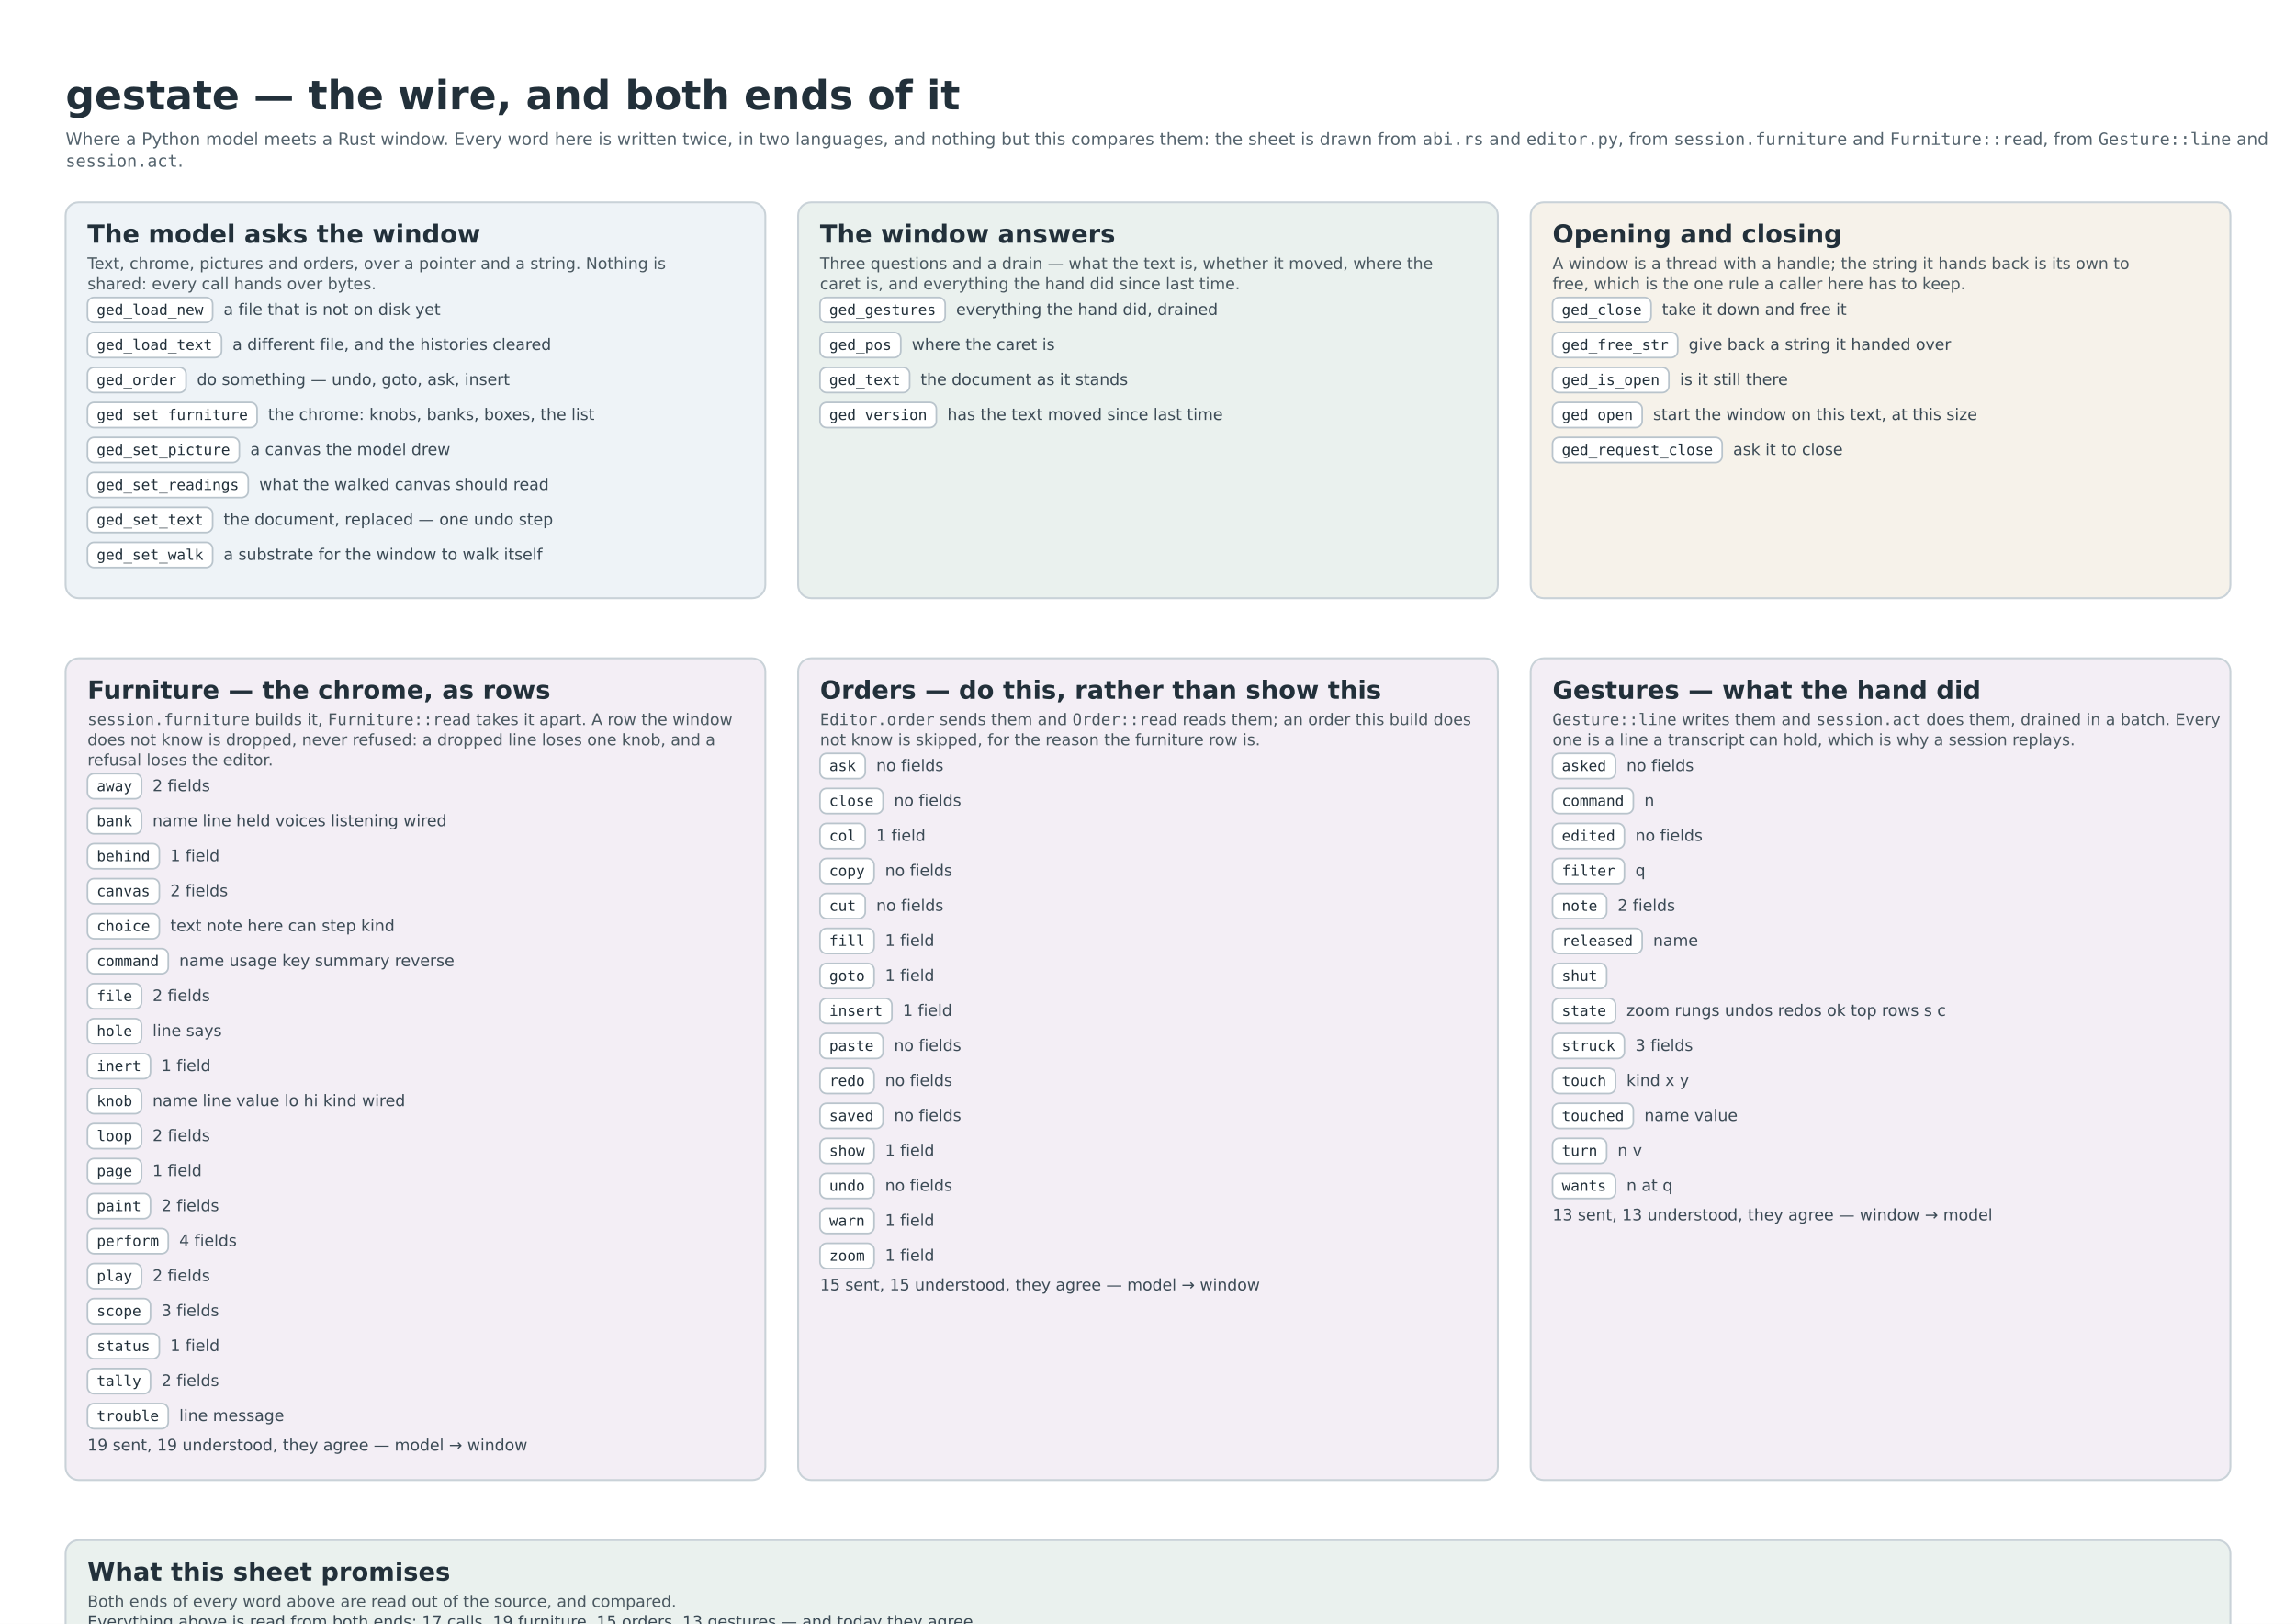
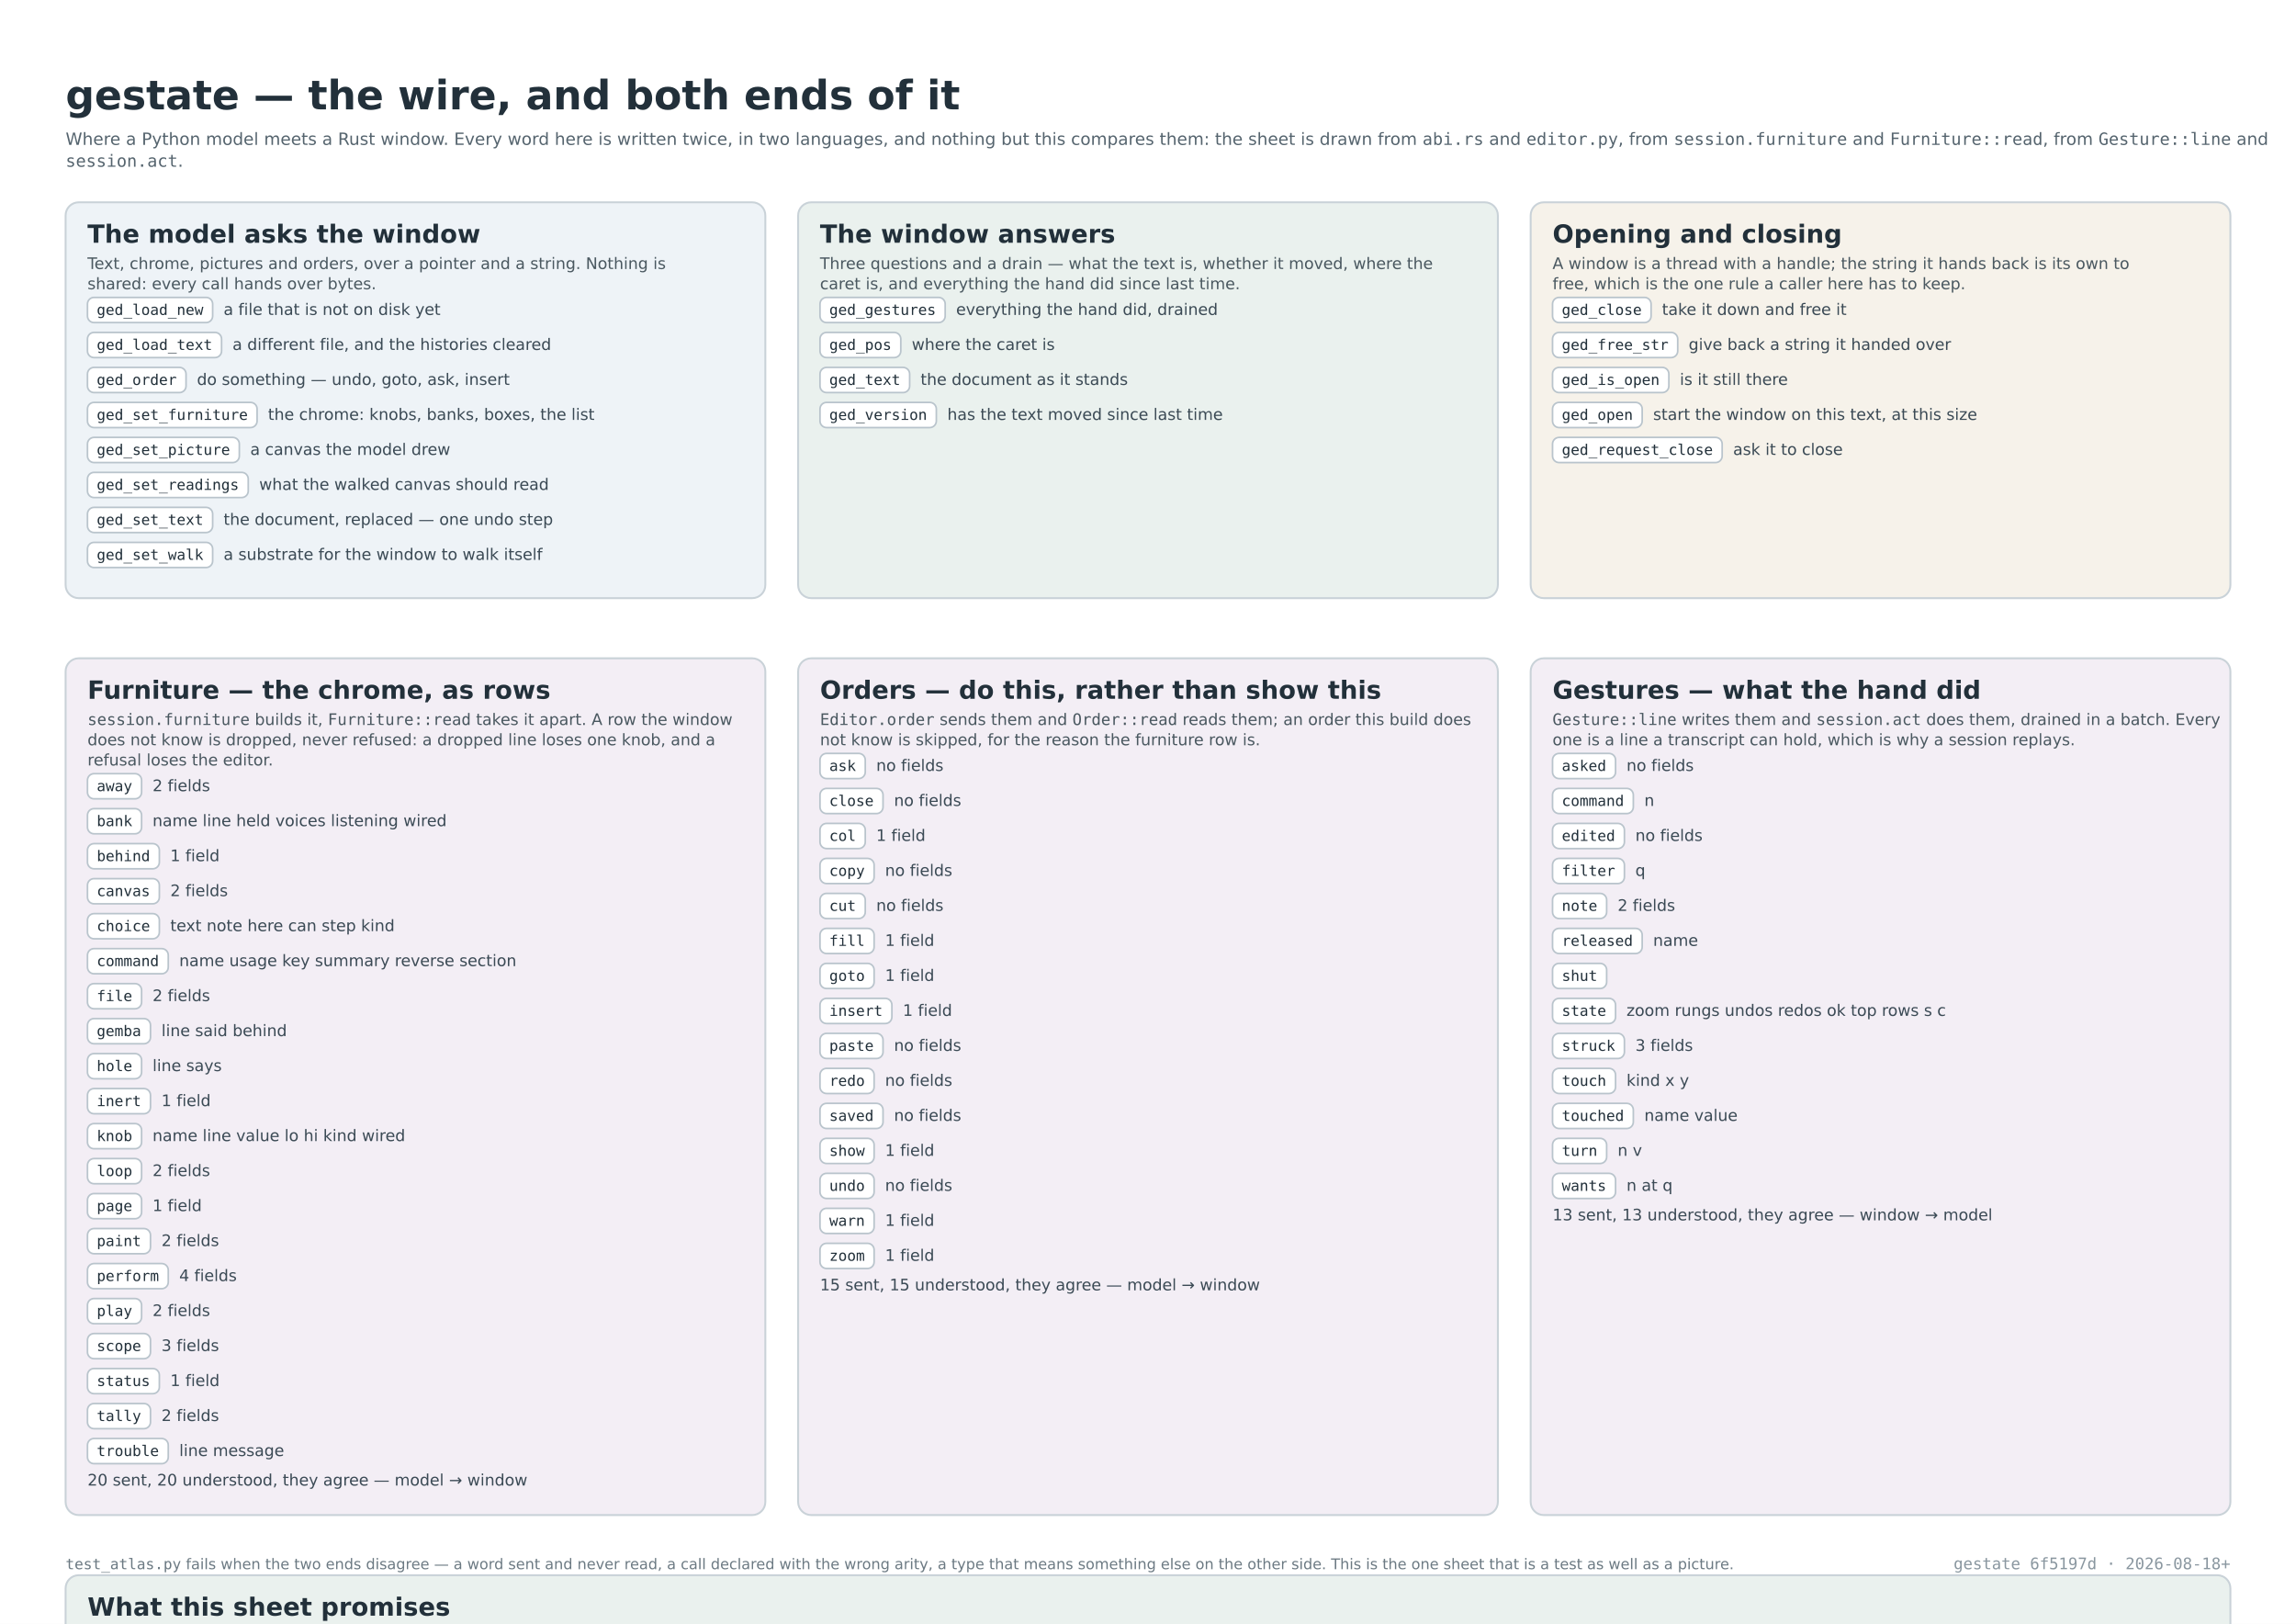
<svg xmlns="http://www.w3.org/2000/svg" width="420mm" height="297mm" viewBox="0 0 420 297">
  <defs>
    <marker id="tip" viewBox="0 0 10 10" refX="9" refY="5" markerWidth="5" markerHeight="5" orient="auto-start-reverse">
      <path d="M 0 1 L 9 5 L 0 9 z" fill="#3b4a55" />
    </marker>
  </defs>
  <style>
  text { font-family: 'DejaVu Sans', Verdana, sans-serif; fill: #22303a; }
  .mono, .chiptext { font-family: 'DejaVu Sans Mono', Consolas, monospace; }
  .title { font-size: 7.4px; font-weight: 700; }
  .subtitle { font-size: 3.1px; fill: #55646e; }
  .foot { font-size: 2.7px; fill: #6b7982; }
  .stamp { font-size: 2.9px; fill: #8a97a0; text-anchor: end; font-family: 'DejaVu Sans Mono', Consolas, monospace; }
  .lane { stroke: #c9d2d8; stroke-width: 0.35; }
  .lanetitle { font-size: 4.6px; font-weight: 700; }
  .step { font-size: 3.6px; font-weight: 700; }
  .stepnum { font-size: 3.2px; fill: #93a2ab; }
  .home { font-size: 2.6px; fill: #6b7982; text-anchor: end; }
  .refuses { font-size: 2.6px; fill: #8a5a5a; }
  .note { font-size: 2.9px; fill: #4a5860; }
  .extra { font-size: 2.9px; fill: #3b4a55; }
  .chip { fill: #ffffff; stroke: #b9c4cc; stroke-width: 0.3; }
  .chiptext { font-size: 2.7px; text-anchor: middle; }
  .edge { stroke: #3b4a55; stroke-width: 0.55; fill: none; }
  .edgetext { font-size: 2.7px; fill: #3b4a55; text-anchor: middle; }
</style>
  <rect x="0" y="0" width="420" height="297" fill="#ffffff" />
  <text class="title" x="12.00" y="20.00">gestate — the wire, and both ends of it</text>
  <text class="subtitle" x="12.00" y="26.50">Where a Python model meets a Rust window. Every word here is written twice, in two languages, and nothing but this compares them: the sheet is drawn from <tspan class="mono">abi.rs</tspan> and <tspan class="mono">editor.py</tspan>, from <tspan class="mono">session.furniture</tspan> and <tspan class="mono">Furniture::read</tspan>, from <tspan class="mono">Gesture::line</tspan> and</text>
  <text class="subtitle" x="12.00" y="30.50">
    <tspan class="mono">session.act</tspan>.</text>
  <text class="foot" x="12.00" y="287.00">
    <tspan class="mono">test_atlas.py</tspan> fails when the two ends disagree — a word sent and never read, a call declared with the wrong arity, a type that means something else on the other side. This is the one sheet that is a test as well as a picture.</text>
-   <text class="stamp" x="408.00" y="287.00">gestate d199d22 · 2026-08-17</text>
+   <text class="stamp" x="408.00" y="287.00">gestate 6f5197d · 2026-08-18+</text>
  <rect class="lane" x="12.00" y="37.00" width="128.00" height="72.40" rx="2.4" style="fill:#eef3f7" />
  <text class="lanetitle" x="16.00" y="44.40">The model asks the window</text>
  <text class="note" x="16.00" y="49.20">Text, chrome, pictures and orders, over a pointer and a string. Nothing is</text>
  <text class="note" x="16.00" y="52.90">shared: every call hands over bytes.</text>
  <rect class="chip" x="16.00" y="54.40" width="22.90" height="4.6" rx="1.2" />
  <text class="chiptext" x="27.45" y="57.60">ged_load_new</text>
  <text class="extra" x="40.90" y="57.60">a file that is not on disk yet</text>
  <rect class="chip" x="16.00" y="60.80" width="24.53" height="4.6" rx="1.2" />
  <text class="chiptext" x="28.27" y="64.00">ged_load_text</text>
  <text class="extra" x="42.53" y="64.00">a different file, and the histories cleared</text>
  <rect class="chip" x="16.00" y="67.20" width="18.03" height="4.6" rx="1.2" />
  <text class="chiptext" x="25.01" y="70.40">ged_order</text>
  <text class="extra" x="36.03" y="70.40">do something — undo, goto, ask, insert</text>
  <rect class="chip" x="16.00" y="73.60" width="31.03" height="4.6" rx="1.2" />
  <text class="chiptext" x="31.52" y="76.80">ged_set_furniture</text>
  <text class="extra" x="49.03" y="76.80">the chrome: knobs, banks, boxes, the list</text>
  <rect class="chip" x="16.00" y="80.00" width="27.78" height="4.6" rx="1.2" />
  <text class="chiptext" x="29.89" y="83.20">ged_set_picture</text>
  <text class="extra" x="45.78" y="83.20">a canvas the model drew</text>
  <rect class="chip" x="16.00" y="86.40" width="29.41" height="4.6" rx="1.2" />
  <text class="chiptext" x="30.70" y="89.60">ged_set_readings</text>
  <text class="extra" x="47.41" y="89.60">what the walked canvas should read</text>
  <rect class="chip" x="16.00" y="92.80" width="22.90" height="4.6" rx="1.2" />
  <text class="chiptext" x="27.45" y="96.00">ged_set_text</text>
  <text class="extra" x="40.90" y="96.00">the document, replaced — one undo step</text>
  <rect class="chip" x="16.00" y="99.20" width="22.90" height="4.6" rx="1.2" />
  <text class="chiptext" x="27.45" y="102.40">ged_set_walk</text>
  <text class="extra" x="40.90" y="102.40">a substrate for the window to walk itself</text>
  <rect class="lane" x="146.00" y="37.00" width="128.00" height="72.40" rx="2.4" style="fill:#eaf1ee" />
  <text class="lanetitle" x="150.00" y="44.40">The window answers</text>
  <text class="note" x="150.00" y="49.20">Three questions and a drain — what the text is, whether it moved, where the</text>
  <text class="note" x="150.00" y="52.90">caret is, and everything the hand did since last time.</text>
  <rect class="chip" x="150.00" y="54.40" width="22.90" height="4.6" rx="1.2" />
  <text class="chiptext" x="161.45" y="57.60">ged_gestures</text>
  <text class="extra" x="174.90" y="57.60">everything the hand did, drained</text>
  <rect class="chip" x="150.00" y="60.80" width="14.78" height="4.6" rx="1.2" />
  <text class="chiptext" x="157.39" y="64.00">ged_pos</text>
  <text class="extra" x="166.78" y="64.00">where the caret is</text>
  <rect class="chip" x="150.00" y="67.20" width="16.40" height="4.6" rx="1.2" />
  <text class="chiptext" x="158.20" y="70.40">ged_text</text>
  <text class="extra" x="168.40" y="70.40">the document as it stands</text>
  <rect class="chip" x="150.00" y="73.60" width="21.28" height="4.6" rx="1.2" />
  <text class="chiptext" x="160.64" y="76.80">ged_version</text>
  <text class="extra" x="173.28" y="76.80">has the text moved since last time</text>
  <rect class="lane" x="280.00" y="37.00" width="128.00" height="72.40" rx="2.4" style="fill:#f6f2ea" />
  <text class="lanetitle" x="284.00" y="44.40">Opening and closing</text>
  <text class="note" x="284.00" y="49.20">A window is a thread with a handle; the string it hands back is its own to</text>
  <text class="note" x="284.00" y="52.90">free, which is the one rule a caller here has to keep.</text>
  <rect class="chip" x="284.00" y="54.40" width="18.03" height="4.6" rx="1.2" />
  <text class="chiptext" x="293.01" y="57.60">ged_close</text>
  <text class="extra" x="304.03" y="57.60">take it down and free it</text>
  <rect class="chip" x="284.00" y="60.80" width="22.90" height="4.6" rx="1.2" />
  <text class="chiptext" x="295.45" y="64.00">ged_free_str</text>
  <text class="extra" x="308.90" y="64.00">give back a string it handed over</text>
  <rect class="chip" x="284.00" y="67.20" width="21.28" height="4.6" rx="1.2" />
  <text class="chiptext" x="294.64" y="70.40">ged_is_open</text>
  <text class="extra" x="307.28" y="70.40">is it still there</text>
  <rect class="chip" x="284.00" y="73.60" width="16.40" height="4.6" rx="1.2" />
  <text class="chiptext" x="292.20" y="76.80">ged_open</text>
  <text class="extra" x="302.40" y="76.80">start the window on this text, at this size</text>
  <rect class="chip" x="284.00" y="80.00" width="31.03" height="4.6" rx="1.2" />
  <text class="chiptext" x="299.52" y="83.20">ged_request_close</text>
  <text class="extra" x="317.03" y="83.20">ask it to close</text>
-   <rect class="lane" x="12.00" y="120.40" width="128.00" height="150.30" rx="2.4" style="fill:#f3eef5" />
+   <rect class="lane" x="12.00" y="120.40" width="128.00" height="156.70" rx="2.4" style="fill:#f3eef5" />
  <text class="lanetitle" x="16.00" y="127.80">Furniture — the chrome, as rows</text>
  <text class="note" x="16.00" y="132.60">
    <tspan class="mono">session.furniture</tspan> builds it, <tspan class="mono">Furniture::read</tspan> takes it apart. A row the window</text>
  <text class="note" x="16.00" y="136.30">does not know is dropped, never refused: a dropped line loses one knob, and a</text>
  <text class="note" x="16.00" y="140.00">refusal loses the editor.</text>
  <rect class="chip" x="16.00" y="141.50" width="9.90" height="4.6" rx="1.2" />
  <text class="chiptext" x="20.95" y="144.70">away</text>
  <text class="extra" x="27.90" y="144.70">2 fields</text>
  <rect class="chip" x="16.00" y="147.90" width="9.90" height="4.6" rx="1.2" />
  <text class="chiptext" x="20.95" y="151.10">bank</text>
  <text class="extra" x="27.90" y="151.10">name line held voices listening wired</text>
  <rect class="chip" x="16.00" y="154.30" width="13.15" height="4.6" rx="1.2" />
  <text class="chiptext" x="22.58" y="157.50">behind</text>
  <text class="extra" x="31.15" y="157.50">1 field</text>
  <rect class="chip" x="16.00" y="160.70" width="13.15" height="4.6" rx="1.2" />
  <text class="chiptext" x="22.58" y="163.90">canvas</text>
  <text class="extra" x="31.15" y="163.90">2 fields</text>
  <rect class="chip" x="16.00" y="167.10" width="13.15" height="4.6" rx="1.2" />
  <text class="chiptext" x="22.58" y="170.30">choice</text>
  <text class="extra" x="31.15" y="170.30">text note here can step kind</text>
  <rect class="chip" x="16.00" y="173.50" width="14.78" height="4.6" rx="1.2" />
  <text class="chiptext" x="23.39" y="176.70">command</text>
-   <text class="extra" x="32.78" y="176.70">name usage key summary reverse</text>
+   <text class="extra" x="32.78" y="176.70">name usage key summary reverse section</text>
  <rect class="chip" x="16.00" y="179.90" width="9.90" height="4.6" rx="1.2" />
  <text class="chiptext" x="20.95" y="183.10">file</text>
  <text class="extra" x="27.90" y="183.10">2 fields</text>
-   <rect class="chip" x="16.00" y="186.30" width="9.90" height="4.6" rx="1.2" />
-   <text class="chiptext" x="20.95" y="189.50">hole</text>
-   <text class="extra" x="27.90" y="189.50">line says</text>
-   <rect class="chip" x="16.00" y="192.70" width="11.53" height="4.6" rx="1.2" />
-   <text class="chiptext" x="21.76" y="195.90">inert</text>
-   <text class="extra" x="29.53" y="195.90">1 field</text>
-   <rect class="chip" x="16.00" y="199.10" width="9.90" height="4.6" rx="1.2" />
-   <text class="chiptext" x="20.95" y="202.30">knob</text>
-   <text class="extra" x="27.90" y="202.30">name line value lo hi kind wired</text>
+   <rect class="chip" x="16.00" y="186.30" width="11.53" height="4.6" rx="1.2" />
+   <text class="chiptext" x="21.76" y="189.50">gemba</text>
+   <text class="extra" x="29.53" y="189.50">line said behind</text>
+   <rect class="chip" x="16.00" y="192.70" width="9.90" height="4.6" rx="1.2" />
+   <text class="chiptext" x="20.95" y="195.90">hole</text>
+   <text class="extra" x="27.90" y="195.90">line says</text>
+   <rect class="chip" x="16.00" y="199.10" width="11.53" height="4.6" rx="1.2" />
+   <text class="chiptext" x="21.76" y="202.30">inert</text>
+   <text class="extra" x="29.53" y="202.30">1 field</text>
  <rect class="chip" x="16.00" y="205.50" width="9.90" height="4.6" rx="1.2" />
-   <text class="chiptext" x="20.95" y="208.70">loop</text>
-   <text class="extra" x="27.90" y="208.70">2 fields</text>
+   <text class="chiptext" x="20.95" y="208.70">knob</text>
+   <text class="extra" x="27.90" y="208.70">name line value lo hi kind wired</text>
  <rect class="chip" x="16.00" y="211.90" width="9.90" height="4.6" rx="1.2" />
-   <text class="chiptext" x="20.95" y="215.10">page</text>
-   <text class="extra" x="27.90" y="215.10">1 field</text>
-   <rect class="chip" x="16.00" y="218.30" width="11.53" height="4.6" rx="1.2" />
-   <text class="chiptext" x="21.76" y="221.50">paint</text>
-   <text class="extra" x="29.53" y="221.50">2 fields</text>
-   <rect class="chip" x="16.00" y="224.70" width="14.78" height="4.6" rx="1.2" />
-   <text class="chiptext" x="23.39" y="227.90">perform</text>
-   <text class="extra" x="32.78" y="227.90">4 fields</text>
-   <rect class="chip" x="16.00" y="231.10" width="9.90" height="4.6" rx="1.2" />
-   <text class="chiptext" x="20.95" y="234.30">play</text>
-   <text class="extra" x="27.90" y="234.30">2 fields</text>
-   <rect class="chip" x="16.00" y="237.50" width="11.53" height="4.6" rx="1.2" />
-   <text class="chiptext" x="21.76" y="240.70">scope</text>
-   <text class="extra" x="29.53" y="240.70">3 fields</text>
-   <rect class="chip" x="16.00" y="243.90" width="13.15" height="4.6" rx="1.2" />
-   <text class="chiptext" x="22.58" y="247.10">status</text>
-   <text class="extra" x="31.15" y="247.10">1 field</text>
-   <rect class="chip" x="16.00" y="250.30" width="11.53" height="4.6" rx="1.2" />
-   <text class="chiptext" x="21.76" y="253.50">tally</text>
-   <text class="extra" x="29.53" y="253.50">2 fields</text>
-   <rect class="chip" x="16.00" y="256.70" width="14.78" height="4.6" rx="1.2" />
-   <text class="chiptext" x="23.39" y="259.90">trouble</text>
-   <text class="extra" x="32.78" y="259.90">line message</text>
-   <text class="extra" x="16.00" y="265.30">19 sent, 19 understood, they agree — model → window</text>
-   <rect class="lane" x="146.00" y="120.40" width="128.00" height="150.30" rx="2.4" style="fill:#f3eef5" />
+   <text class="chiptext" x="20.95" y="215.10">loop</text>
+   <text class="extra" x="27.90" y="215.10">2 fields</text>
+   <rect class="chip" x="16.00" y="218.30" width="9.90" height="4.6" rx="1.2" />
+   <text class="chiptext" x="20.95" y="221.50">page</text>
+   <text class="extra" x="27.90" y="221.50">1 field</text>
+   <rect class="chip" x="16.00" y="224.70" width="11.53" height="4.6" rx="1.2" />
+   <text class="chiptext" x="21.76" y="227.90">paint</text>
+   <text class="extra" x="29.53" y="227.90">2 fields</text>
+   <rect class="chip" x="16.00" y="231.10" width="14.78" height="4.6" rx="1.2" />
+   <text class="chiptext" x="23.39" y="234.30">perform</text>
+   <text class="extra" x="32.78" y="234.30">4 fields</text>
+   <rect class="chip" x="16.00" y="237.50" width="9.90" height="4.6" rx="1.2" />
+   <text class="chiptext" x="20.95" y="240.70">play</text>
+   <text class="extra" x="27.90" y="240.70">2 fields</text>
+   <rect class="chip" x="16.00" y="243.90" width="11.53" height="4.6" rx="1.2" />
+   <text class="chiptext" x="21.76" y="247.10">scope</text>
+   <text class="extra" x="29.53" y="247.10">3 fields</text>
+   <rect class="chip" x="16.00" y="250.30" width="13.15" height="4.6" rx="1.2" />
+   <text class="chiptext" x="22.58" y="253.50">status</text>
+   <text class="extra" x="31.15" y="253.50">1 field</text>
+   <rect class="chip" x="16.00" y="256.70" width="11.53" height="4.6" rx="1.2" />
+   <text class="chiptext" x="21.76" y="259.90">tally</text>
+   <text class="extra" x="29.53" y="259.90">2 fields</text>
+   <rect class="chip" x="16.00" y="263.10" width="14.78" height="4.6" rx="1.2" />
+   <text class="chiptext" x="23.39" y="266.30">trouble</text>
+   <text class="extra" x="32.78" y="266.30">line message</text>
+   <text class="extra" x="16.00" y="271.70">20 sent, 20 understood, they agree — model → window</text>
+   <rect class="lane" x="146.00" y="120.40" width="128.00" height="156.70" rx="2.4" style="fill:#f3eef5" />
  <text class="lanetitle" x="150.00" y="127.80">Orders — do this, rather than show this</text>
  <text class="note" x="150.00" y="132.60">
    <tspan class="mono">Editor.order</tspan> sends them and <tspan class="mono">Order::read</tspan> reads them; an order this build does</text>
  <text class="note" x="150.00" y="136.30">not know is skipped, for the reason the furniture row is.</text>
  <rect class="chip" x="150.00" y="137.80" width="8.28" height="4.6" rx="1.2" />
  <text class="chiptext" x="154.14" y="141.00">ask</text>
  <text class="extra" x="160.28" y="141.00">no fields</text>
  <rect class="chip" x="150.00" y="144.20" width="11.53" height="4.6" rx="1.2" />
  <text class="chiptext" x="155.76" y="147.40">close</text>
  <text class="extra" x="163.53" y="147.40">no fields</text>
  <rect class="chip" x="150.00" y="150.60" width="8.28" height="4.6" rx="1.2" />
  <text class="chiptext" x="154.14" y="153.80">col</text>
  <text class="extra" x="160.28" y="153.80">1 field</text>
  <rect class="chip" x="150.00" y="157.00" width="9.90" height="4.6" rx="1.2" />
  <text class="chiptext" x="154.95" y="160.20">copy</text>
  <text class="extra" x="161.90" y="160.20">no fields</text>
  <rect class="chip" x="150.00" y="163.40" width="8.28" height="4.6" rx="1.2" />
  <text class="chiptext" x="154.14" y="166.60">cut</text>
  <text class="extra" x="160.28" y="166.60">no fields</text>
  <rect class="chip" x="150.00" y="169.80" width="9.90" height="4.6" rx="1.2" />
  <text class="chiptext" x="154.95" y="173.00">fill</text>
  <text class="extra" x="161.90" y="173.00">1 field</text>
  <rect class="chip" x="150.00" y="176.20" width="9.90" height="4.6" rx="1.2" />
  <text class="chiptext" x="154.95" y="179.40">goto</text>
  <text class="extra" x="161.90" y="179.40">1 field</text>
  <rect class="chip" x="150.00" y="182.60" width="13.15" height="4.6" rx="1.2" />
  <text class="chiptext" x="156.58" y="185.80">insert</text>
  <text class="extra" x="165.15" y="185.80">1 field</text>
  <rect class="chip" x="150.00" y="189.00" width="11.53" height="4.6" rx="1.2" />
  <text class="chiptext" x="155.76" y="192.20">paste</text>
  <text class="extra" x="163.53" y="192.20">no fields</text>
  <rect class="chip" x="150.00" y="195.40" width="9.90" height="4.6" rx="1.2" />
  <text class="chiptext" x="154.95" y="198.60">redo</text>
  <text class="extra" x="161.90" y="198.60">no fields</text>
  <rect class="chip" x="150.00" y="201.80" width="11.53" height="4.6" rx="1.2" />
  <text class="chiptext" x="155.76" y="205.00">saved</text>
  <text class="extra" x="163.53" y="205.00">no fields</text>
  <rect class="chip" x="150.00" y="208.20" width="9.90" height="4.6" rx="1.2" />
  <text class="chiptext" x="154.95" y="211.40">show</text>
  <text class="extra" x="161.90" y="211.40">1 field</text>
  <rect class="chip" x="150.00" y="214.60" width="9.90" height="4.6" rx="1.2" />
  <text class="chiptext" x="154.95" y="217.80">undo</text>
  <text class="extra" x="161.90" y="217.80">no fields</text>
  <rect class="chip" x="150.00" y="221.00" width="9.90" height="4.6" rx="1.2" />
  <text class="chiptext" x="154.95" y="224.20">warn</text>
  <text class="extra" x="161.90" y="224.20">1 field</text>
  <rect class="chip" x="150.00" y="227.40" width="9.90" height="4.6" rx="1.2" />
  <text class="chiptext" x="154.95" y="230.60">zoom</text>
  <text class="extra" x="161.90" y="230.60">1 field</text>
  <text class="extra" x="150.00" y="236.00">15 sent, 15 understood, they agree — model → window</text>
-   <rect class="lane" x="280.00" y="120.40" width="128.00" height="150.30" rx="2.4" style="fill:#f3eef5" />
+   <rect class="lane" x="280.00" y="120.40" width="128.00" height="156.70" rx="2.4" style="fill:#f3eef5" />
  <text class="lanetitle" x="284.00" y="127.80">Gestures — what the hand did</text>
  <text class="note" x="284.00" y="132.60">
    <tspan class="mono">Gesture::line</tspan> writes them and <tspan class="mono">session.act</tspan> does them, drained in a batch. Every</text>
  <text class="note" x="284.00" y="136.30">one is a line a transcript can hold, which is why a session replays.</text>
  <rect class="chip" x="284.00" y="137.80" width="11.53" height="4.6" rx="1.2" />
  <text class="chiptext" x="289.76" y="141.00">asked</text>
  <text class="extra" x="297.53" y="141.00">no fields</text>
  <rect class="chip" x="284.00" y="144.20" width="14.78" height="4.6" rx="1.2" />
  <text class="chiptext" x="291.39" y="147.40">command</text>
  <text class="extra" x="300.78" y="147.40">n</text>
  <rect class="chip" x="284.00" y="150.60" width="13.15" height="4.6" rx="1.2" />
  <text class="chiptext" x="290.58" y="153.80">edited</text>
  <text class="extra" x="299.15" y="153.80">no fields</text>
  <rect class="chip" x="284.00" y="157.00" width="13.15" height="4.6" rx="1.2" />
  <text class="chiptext" x="290.58" y="160.20">filter</text>
  <text class="extra" x="299.15" y="160.20">q</text>
  <rect class="chip" x="284.00" y="163.40" width="9.90" height="4.6" rx="1.2" />
  <text class="chiptext" x="288.95" y="166.60">note</text>
  <text class="extra" x="295.90" y="166.60">2 fields</text>
  <rect class="chip" x="284.00" y="169.80" width="16.40" height="4.6" rx="1.2" />
  <text class="chiptext" x="292.20" y="173.00">released</text>
  <text class="extra" x="302.40" y="173.00">name</text>
  <rect class="chip" x="284.00" y="176.20" width="9.90" height="4.6" rx="1.2" />
  <text class="chiptext" x="288.95" y="179.40">shut</text>
  <text class="extra" x="295.90" y="179.40" />
  <rect class="chip" x="284.00" y="182.60" width="11.53" height="4.6" rx="1.2" />
  <text class="chiptext" x="289.76" y="185.80">state</text>
  <text class="extra" x="297.53" y="185.80">zoom rungs undos redos ok top rows s c</text>
  <rect class="chip" x="284.00" y="189.00" width="13.15" height="4.6" rx="1.2" />
  <text class="chiptext" x="290.58" y="192.20">struck</text>
  <text class="extra" x="299.15" y="192.20">3 fields</text>
  <rect class="chip" x="284.00" y="195.40" width="11.53" height="4.6" rx="1.2" />
  <text class="chiptext" x="289.76" y="198.60">touch</text>
  <text class="extra" x="297.53" y="198.60">kind x y</text>
  <rect class="chip" x="284.00" y="201.80" width="14.78" height="4.6" rx="1.2" />
  <text class="chiptext" x="291.39" y="205.00">touched</text>
  <text class="extra" x="300.78" y="205.00">name value</text>
  <rect class="chip" x="284.00" y="208.20" width="9.90" height="4.6" rx="1.2" />
  <text class="chiptext" x="288.95" y="211.40">turn</text>
  <text class="extra" x="295.90" y="211.40">n v</text>
  <rect class="chip" x="284.00" y="214.60" width="11.53" height="4.6" rx="1.2" />
  <text class="chiptext" x="289.76" y="217.80">wants</text>
  <text class="extra" x="297.53" y="217.80">n at q</text>
  <text class="extra" x="284.00" y="223.20">13 sent, 13 understood, they agree — window → model</text>
-   <rect class="lane" x="12.00" y="281.70" width="396.00" height="21.30" rx="2.4" style="fill:#eaf1ee" />
-   <text class="lanetitle" x="16.00" y="289.10">What this sheet promises</text>
-   <text class="note" x="16.00" y="293.90">Both ends of every word above are read out of the source, and compared.</text>
-   <text class="extra" x="16.00" y="297.60">Everything above is read from both ends: 17 calls, 19 furniture, 15 orders, 13 gestures — and today they agree.</text>
+   <rect class="lane" x="12.00" y="288.10" width="396.00" height="21.30" rx="2.4" style="fill:#eaf1ee" />
+   <text class="lanetitle" x="16.00" y="295.50">What this sheet promises</text>
+   <text class="note" x="16.00" y="300.30">Both ends of every word above are read out of the source, and compared.</text>
+   <text class="extra" x="16.00" y="304.00">Everything above is read from both ends: 17 calls, 20 furniture, 15 orders, 13 gestures — and today they agree.</text>
</svg>
